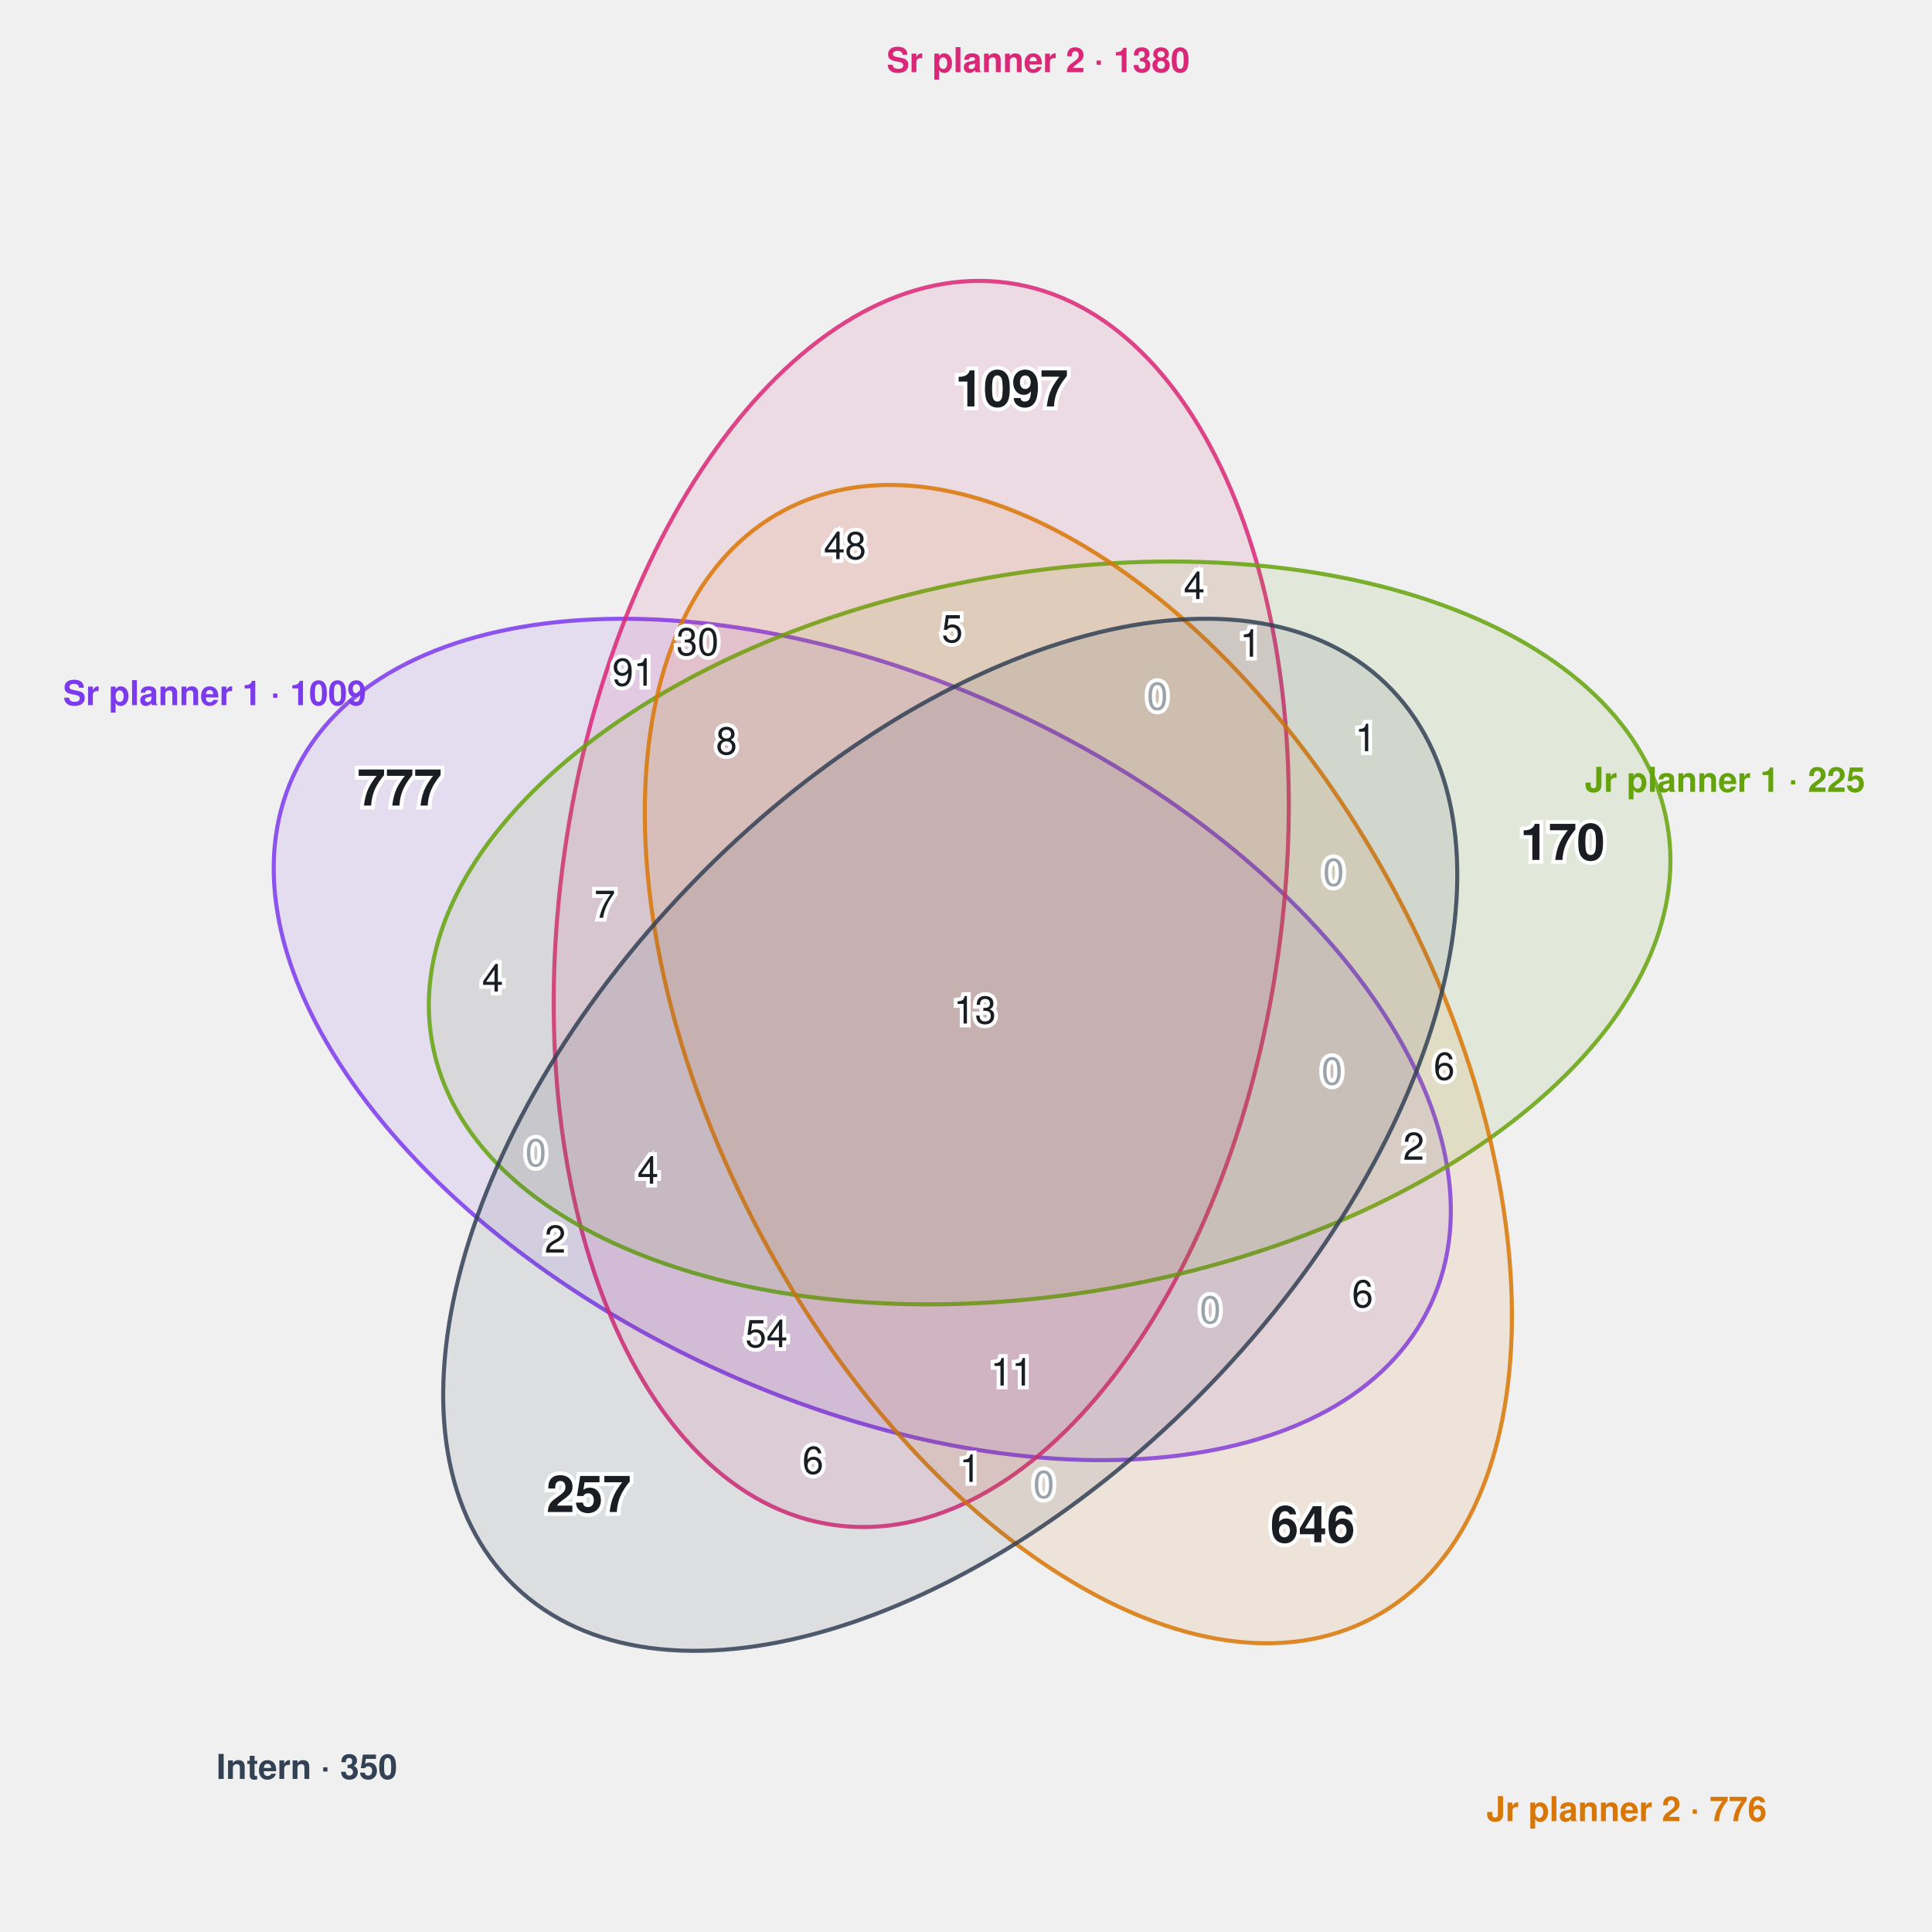
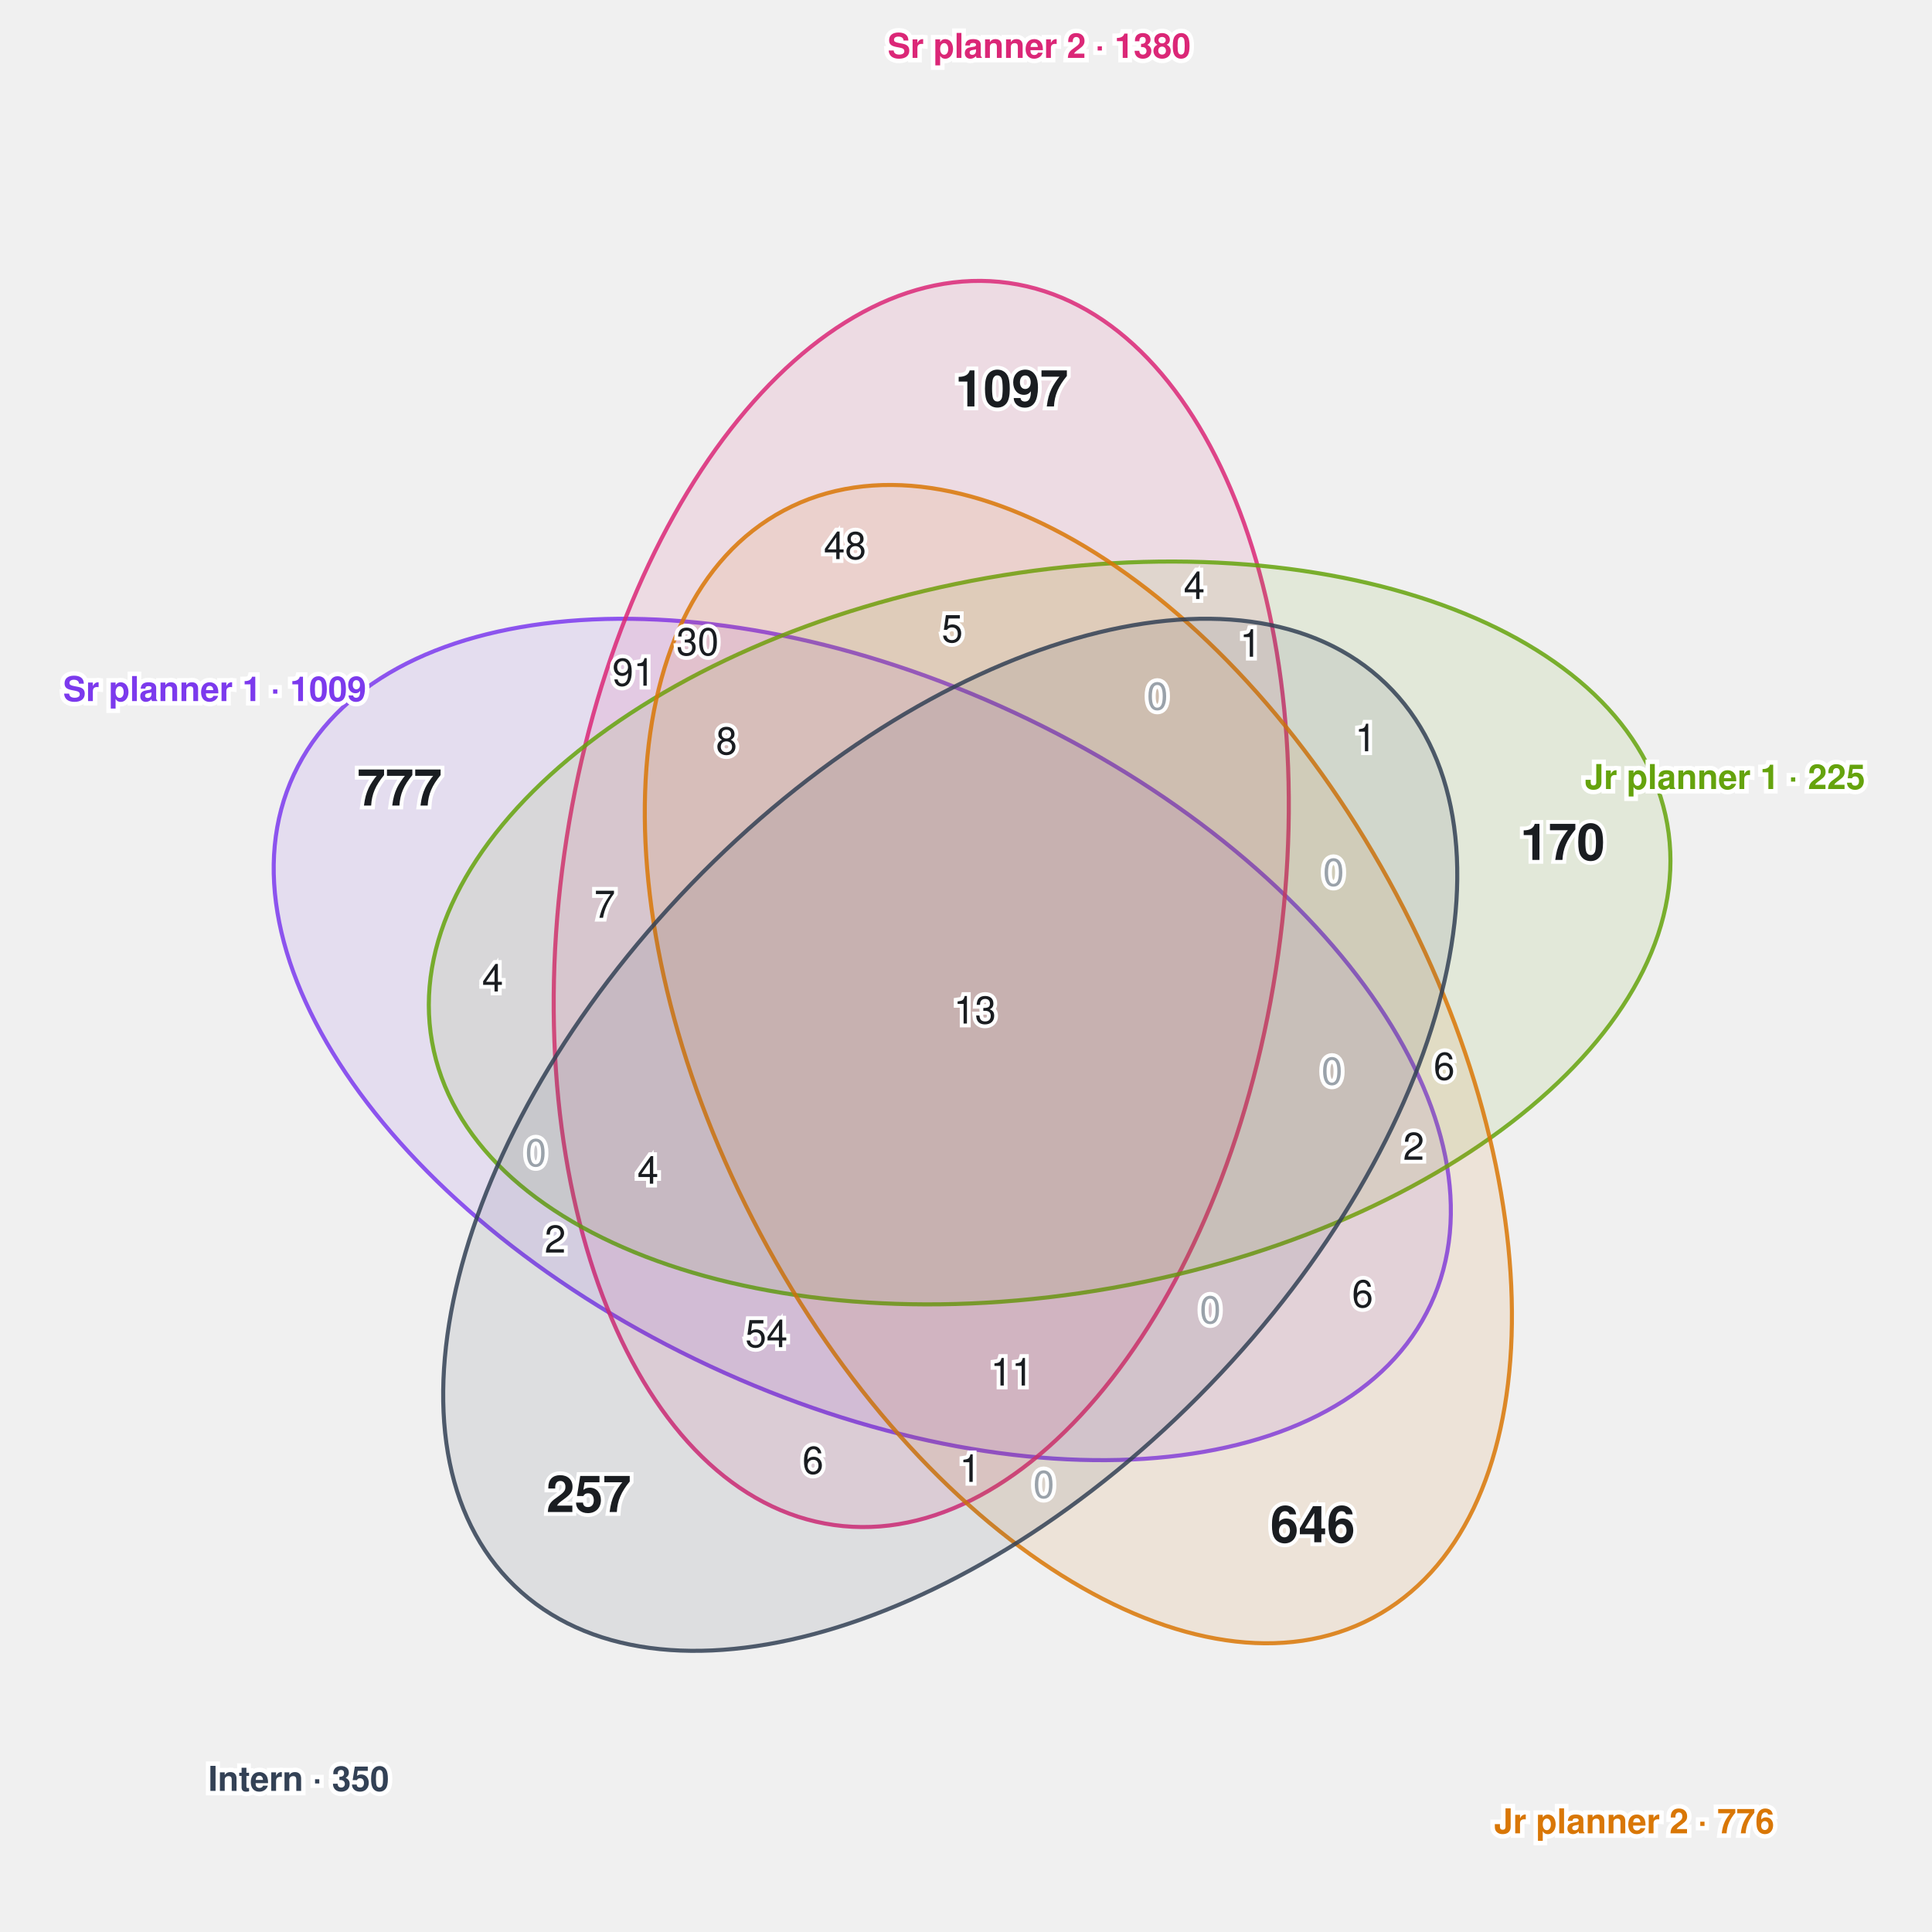
<svg viewBox="0 0 760 760" width="760" height="760" font-family="Helvetica, Arial, sans-serif">
  <ellipse cx="339.2" cy="408.9" rx="246.7" ry="141.8" transform="rotate(-155.0 339.2 408.9)" fill="#7c3aed" fill-opacity="0.10" stroke="#7c3aed" stroke-width="1.6" stroke-opacity="0.85" />
  <ellipse cx="362.4" cy="355.6" rx="246.7" ry="141.8" transform="rotate(-82.0 362.4 355.6)" fill="#db2777" fill-opacity="0.10" stroke="#db2777" stroke-width="1.6" stroke-opacity="0.85" />
  <ellipse cx="412.9" cy="367.0" rx="246.7" ry="141.8" transform="rotate(-10.0 412.9 367.0)" fill="#65a30d" fill-opacity="0.10" stroke="#65a30d" stroke-width="1.6" stroke-opacity="0.85" />
  <ellipse cx="424.2" cy="418.6" rx="246.7" ry="141.8" transform="rotate(-118.0 424.2 418.6)" fill="#d97706" fill-opacity="0.10" stroke="#d97706" stroke-width="1.6" stroke-opacity="0.85" />
  <ellipse cx="373.8" cy="446.4" rx="246.7" ry="141.8" transform="rotate(-46.0 373.8 446.4)" fill="#334155" fill-opacity="0.10" stroke="#334155" stroke-width="1.6" stroke-opacity="0.85" />
  <text x="157.2" y="312.3" font-size="20.0" font-weight="600" fill="#1a1d21" stroke="#fff" stroke-width="3" paint-order="stroke" text-anchor="middle" dominant-baseline="central">777</text>
  <text x="398.0" y="155.3" font-size="20.0" font-weight="600" fill="#1a1d21" stroke="#fff" stroke-width="3" paint-order="stroke" text-anchor="middle" dominant-baseline="central">1097</text>
  <text x="249.2" y="266.3" font-size="15.0" font-weight="400" fill="#1a1d21" stroke="#fff" stroke-width="3" paint-order="stroke" text-anchor="middle" dominant-baseline="central">91</text>
  <text x="614.7" y="333.7" font-size="20.0" font-weight="600" fill="#1a1d21" stroke="#fff" stroke-width="3" paint-order="stroke" text-anchor="middle" dominant-baseline="central">170</text>
  <text x="193.8" y="386.6" font-size="15.0" font-weight="400" fill="#1a1d21" stroke="#fff" stroke-width="3" paint-order="stroke" text-anchor="middle" dominant-baseline="central">4</text>
  <text x="469.8" y="232.2" font-size="15.0" font-weight="400" fill="#1a1d21" stroke="#fff" stroke-width="3" paint-order="stroke" text-anchor="middle" dominant-baseline="central">4</text>
  <text x="237.9" y="357.6" font-size="15.0" font-weight="400" fill="#1a1d21" stroke="#fff" stroke-width="3" paint-order="stroke" text-anchor="middle" dominant-baseline="central">7</text>
  <text x="516.4" y="602.1" font-size="20.0" font-weight="600" fill="#1a1d21" stroke="#fff" stroke-width="3" paint-order="stroke" text-anchor="middle" dominant-baseline="central">646</text>
  <text x="536.0" y="510.8" font-size="15.0" font-weight="400" fill="#1a1d21" stroke="#fff" stroke-width="3" paint-order="stroke" text-anchor="middle" dominant-baseline="central">6</text>
  <text x="332.4" y="216.5" font-size="15.0" font-weight="400" fill="#1a1d21" stroke="#fff" stroke-width="3" paint-order="stroke" text-anchor="middle" dominant-baseline="central">48</text>
  <text x="274.4" y="254.3" font-size="15.0" font-weight="400" fill="#1a1d21" stroke="#fff" stroke-width="3" paint-order="stroke" text-anchor="middle" dominant-baseline="central">30</text>
  <text x="568.1" y="421.3" font-size="15.0" font-weight="400" fill="#1a1d21" stroke="#fff" stroke-width="3" paint-order="stroke" text-anchor="middle" dominant-baseline="central">6</text>
  <text x="556.1" y="452.8" font-size="15.0" font-weight="400" fill="#1a1d21" stroke="#fff" stroke-width="3" paint-order="stroke" text-anchor="middle" dominant-baseline="central">2</text>
  <text x="374.6" y="249.2" font-size="15.0" font-weight="400" fill="#1a1d21" stroke="#fff" stroke-width="3" paint-order="stroke" text-anchor="middle" dominant-baseline="central">5</text>
  <text x="285.8" y="293.3" font-size="15.0" font-weight="400" fill="#1a1d21" stroke="#fff" stroke-width="3" paint-order="stroke" text-anchor="middle" dominant-baseline="central">8</text>
  <text x="231.6" y="590.2" font-size="20.0" font-weight="600" fill="#1a1d21" stroke="#fff" stroke-width="3" paint-order="stroke" text-anchor="middle" dominant-baseline="central">257</text>
  <text x="218.4" y="489.3" font-size="15.0" font-weight="400" fill="#1a1d21" stroke="#fff" stroke-width="3" paint-order="stroke" text-anchor="middle" dominant-baseline="central">2</text>
  <text x="319.8" y="576.3" font-size="15.0" font-weight="400" fill="#1a1d21" stroke="#fff" stroke-width="3" paint-order="stroke" text-anchor="middle" dominant-baseline="central">6</text>
  <text x="301.5" y="526.5" font-size="15.0" font-weight="400" fill="#1a1d21" stroke="#fff" stroke-width="3" paint-order="stroke" text-anchor="middle" dominant-baseline="central">54</text>
  <text x="537.2" y="292.1" font-size="15.0" font-weight="400" fill="#1a1d21" stroke="#fff" stroke-width="3" paint-order="stroke" text-anchor="middle" dominant-baseline="central">1</text>
  <text x="210.8" y="455.3" font-size="15.0" font-weight="400" fill="#9aa2aa" stroke="#fff" stroke-width="3" paint-order="stroke" text-anchor="middle" dominant-baseline="central">0</text>
  <text x="491.9" y="254.9" font-size="15.0" font-weight="400" fill="#1a1d21" stroke="#fff" stroke-width="3" paint-order="stroke" text-anchor="middle" dominant-baseline="central">1</text>
  <text x="254.9" y="462.2" font-size="15.0" font-weight="400" fill="#1a1d21" stroke="#fff" stroke-width="3" paint-order="stroke" text-anchor="middle" dominant-baseline="central">4</text>
  <text x="410.6" y="585.8" font-size="15.0" font-weight="400" fill="#9aa2aa" stroke="#fff" stroke-width="3" paint-order="stroke" text-anchor="middle" dominant-baseline="central">0</text>
  <text x="476.1" y="517.1" font-size="15.0" font-weight="400" fill="#9aa2aa" stroke="#fff" stroke-width="3" paint-order="stroke" text-anchor="middle" dominant-baseline="central">0</text>
  <text x="381.6" y="579.5" font-size="15.0" font-weight="400" fill="#1a1d21" stroke="#fff" stroke-width="3" paint-order="stroke" text-anchor="middle" dominant-baseline="central">1</text>
  <text x="398.0" y="541.6" font-size="15.0" font-weight="400" fill="#1a1d21" stroke="#fff" stroke-width="3" paint-order="stroke" text-anchor="middle" dominant-baseline="central">11</text>
  <text x="524.6" y="345.0" font-size="15.0" font-weight="400" fill="#9aa2aa" stroke="#fff" stroke-width="3" paint-order="stroke" text-anchor="middle" dominant-baseline="central">0</text>
  <text x="524.0" y="423.2" font-size="15.0" font-weight="400" fill="#9aa2aa" stroke="#fff" stroke-width="3" paint-order="stroke" text-anchor="middle" dominant-baseline="central">0</text>
  <text x="455.3" y="275.7" font-size="15.0" font-weight="400" fill="#9aa2aa" stroke="#fff" stroke-width="3" paint-order="stroke" text-anchor="middle" dominant-baseline="central">0</text>
  <text x="383.5" y="399.2" font-size="15.0" font-weight="400" fill="#1a1d21" stroke="#fff" stroke-width="3" paint-order="stroke" text-anchor="middle" dominant-baseline="central">13</text>
-   <text x="144.1" y="274.3" font-size="13.5" font-weight="600" fill="#7c3aed" text-anchor="end" dominant-baseline="central">Sr planner 1 · 1009</text>
-   <text x="408.4" y="25.3" font-size="13.5" font-weight="600" fill="#db2777" text-anchor="middle" dominant-baseline="central">Sr planner 2 · 1380</text>
-   <text x="623.4" y="308.4" font-size="13.5" font-weight="600" fill="#65a30d" text-anchor="start" dominant-baseline="central">Jr planner 1 · 225</text>
-   <text x="584.7" y="713.3" font-size="13.5" font-weight="600" fill="#d97706" text-anchor="start" dominant-baseline="central">Jr planner 2 · 776</text>
-   <text x="156.3" y="696.7" font-size="13.5" font-weight="600" fill="#334155" text-anchor="end" dominant-baseline="central">Intern · 350</text>
+   <text x="144.1" y="272.7" font-size="13.5" font-weight="600" fill="#7c3aed" stroke="#fff" stroke-width="3.5" paint-order="stroke" text-anchor="end" dominant-baseline="central">Sr planner 1 · 1009</text>
+   <text x="408.8" y="19.7" font-size="13.5" font-weight="600" fill="#db2777" stroke="#fff" stroke-width="3.5" paint-order="stroke" text-anchor="middle" dominant-baseline="central">Sr planner 2 · 1380</text>
+   <text x="623.4" y="307.3" font-size="13.5" font-weight="600" fill="#65a30d" stroke="#fff" stroke-width="3.5" paint-order="stroke" text-anchor="start" dominant-baseline="central">Jr planner 1 · 225</text>
+   <text x="587.7" y="718.1" font-size="13.5" font-weight="600" fill="#d97706" stroke="#fff" stroke-width="3.5" paint-order="stroke" text-anchor="start" dominant-baseline="central">Jr planner 2 · 776</text>
+   <text x="153.1" y="701.4" font-size="13.5" font-weight="600" fill="#334155" stroke="#fff" stroke-width="3.5" paint-order="stroke" text-anchor="end" dominant-baseline="central">Intern · 350</text>
</svg>
